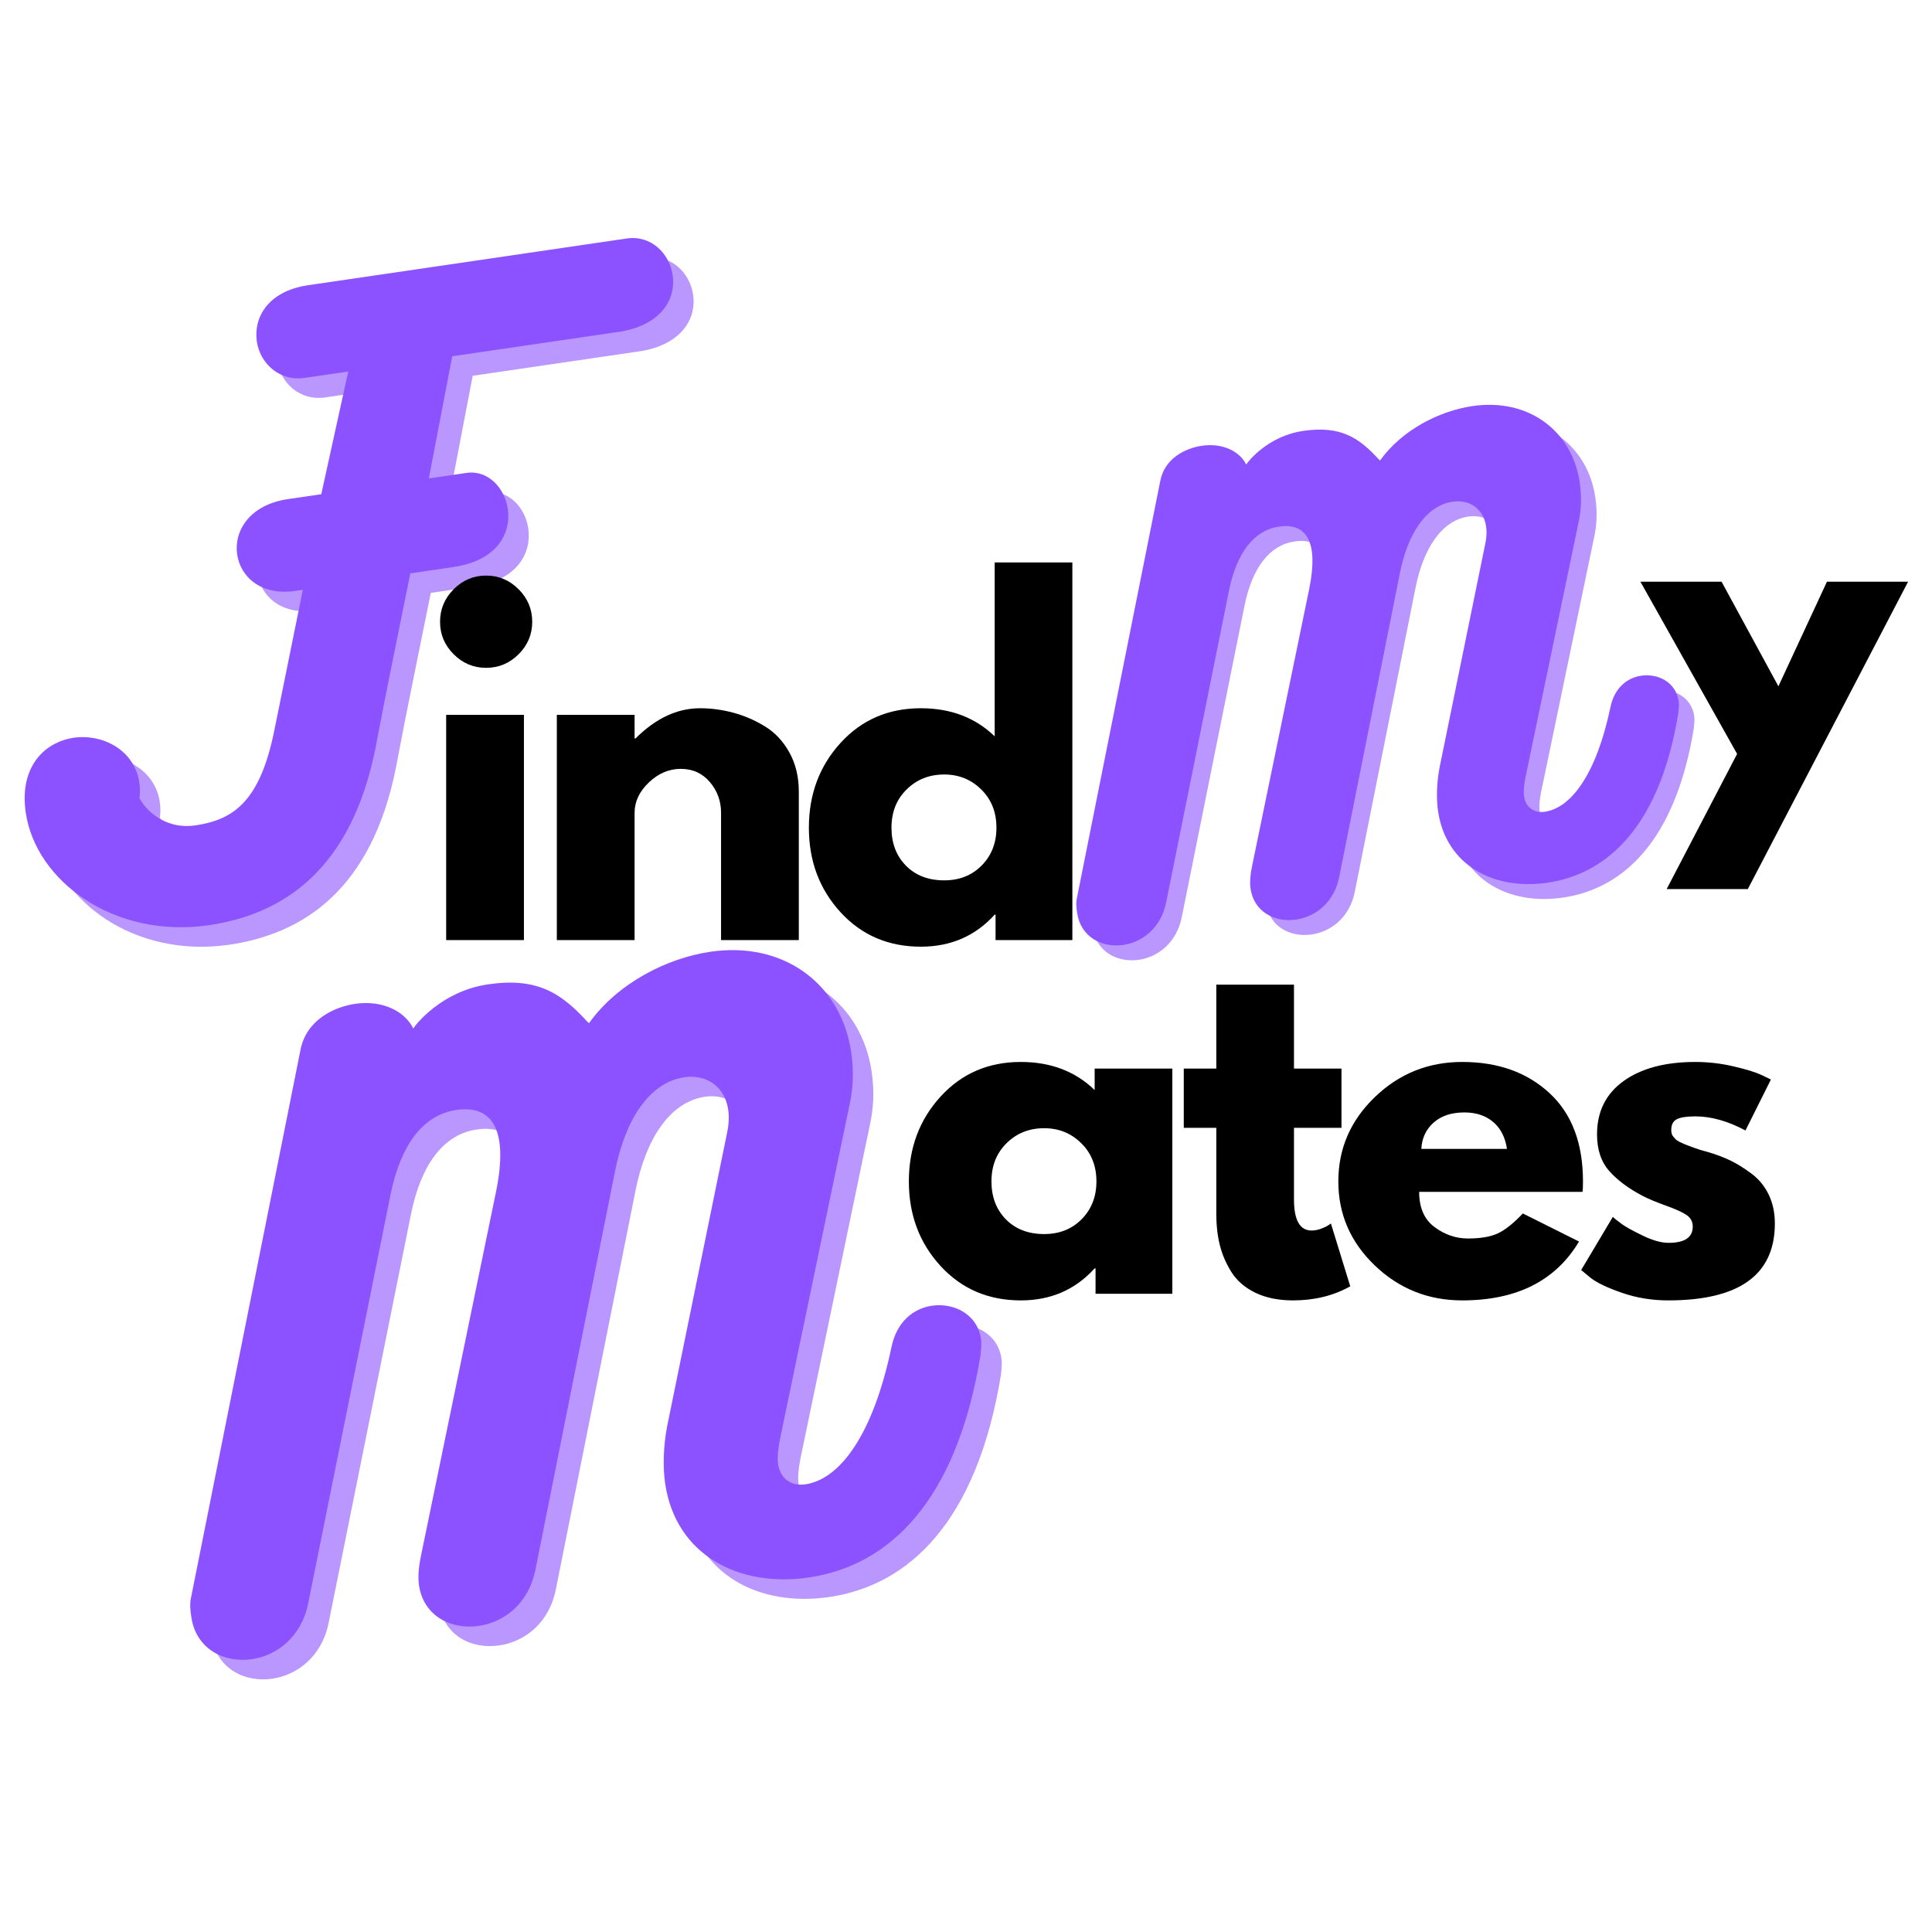
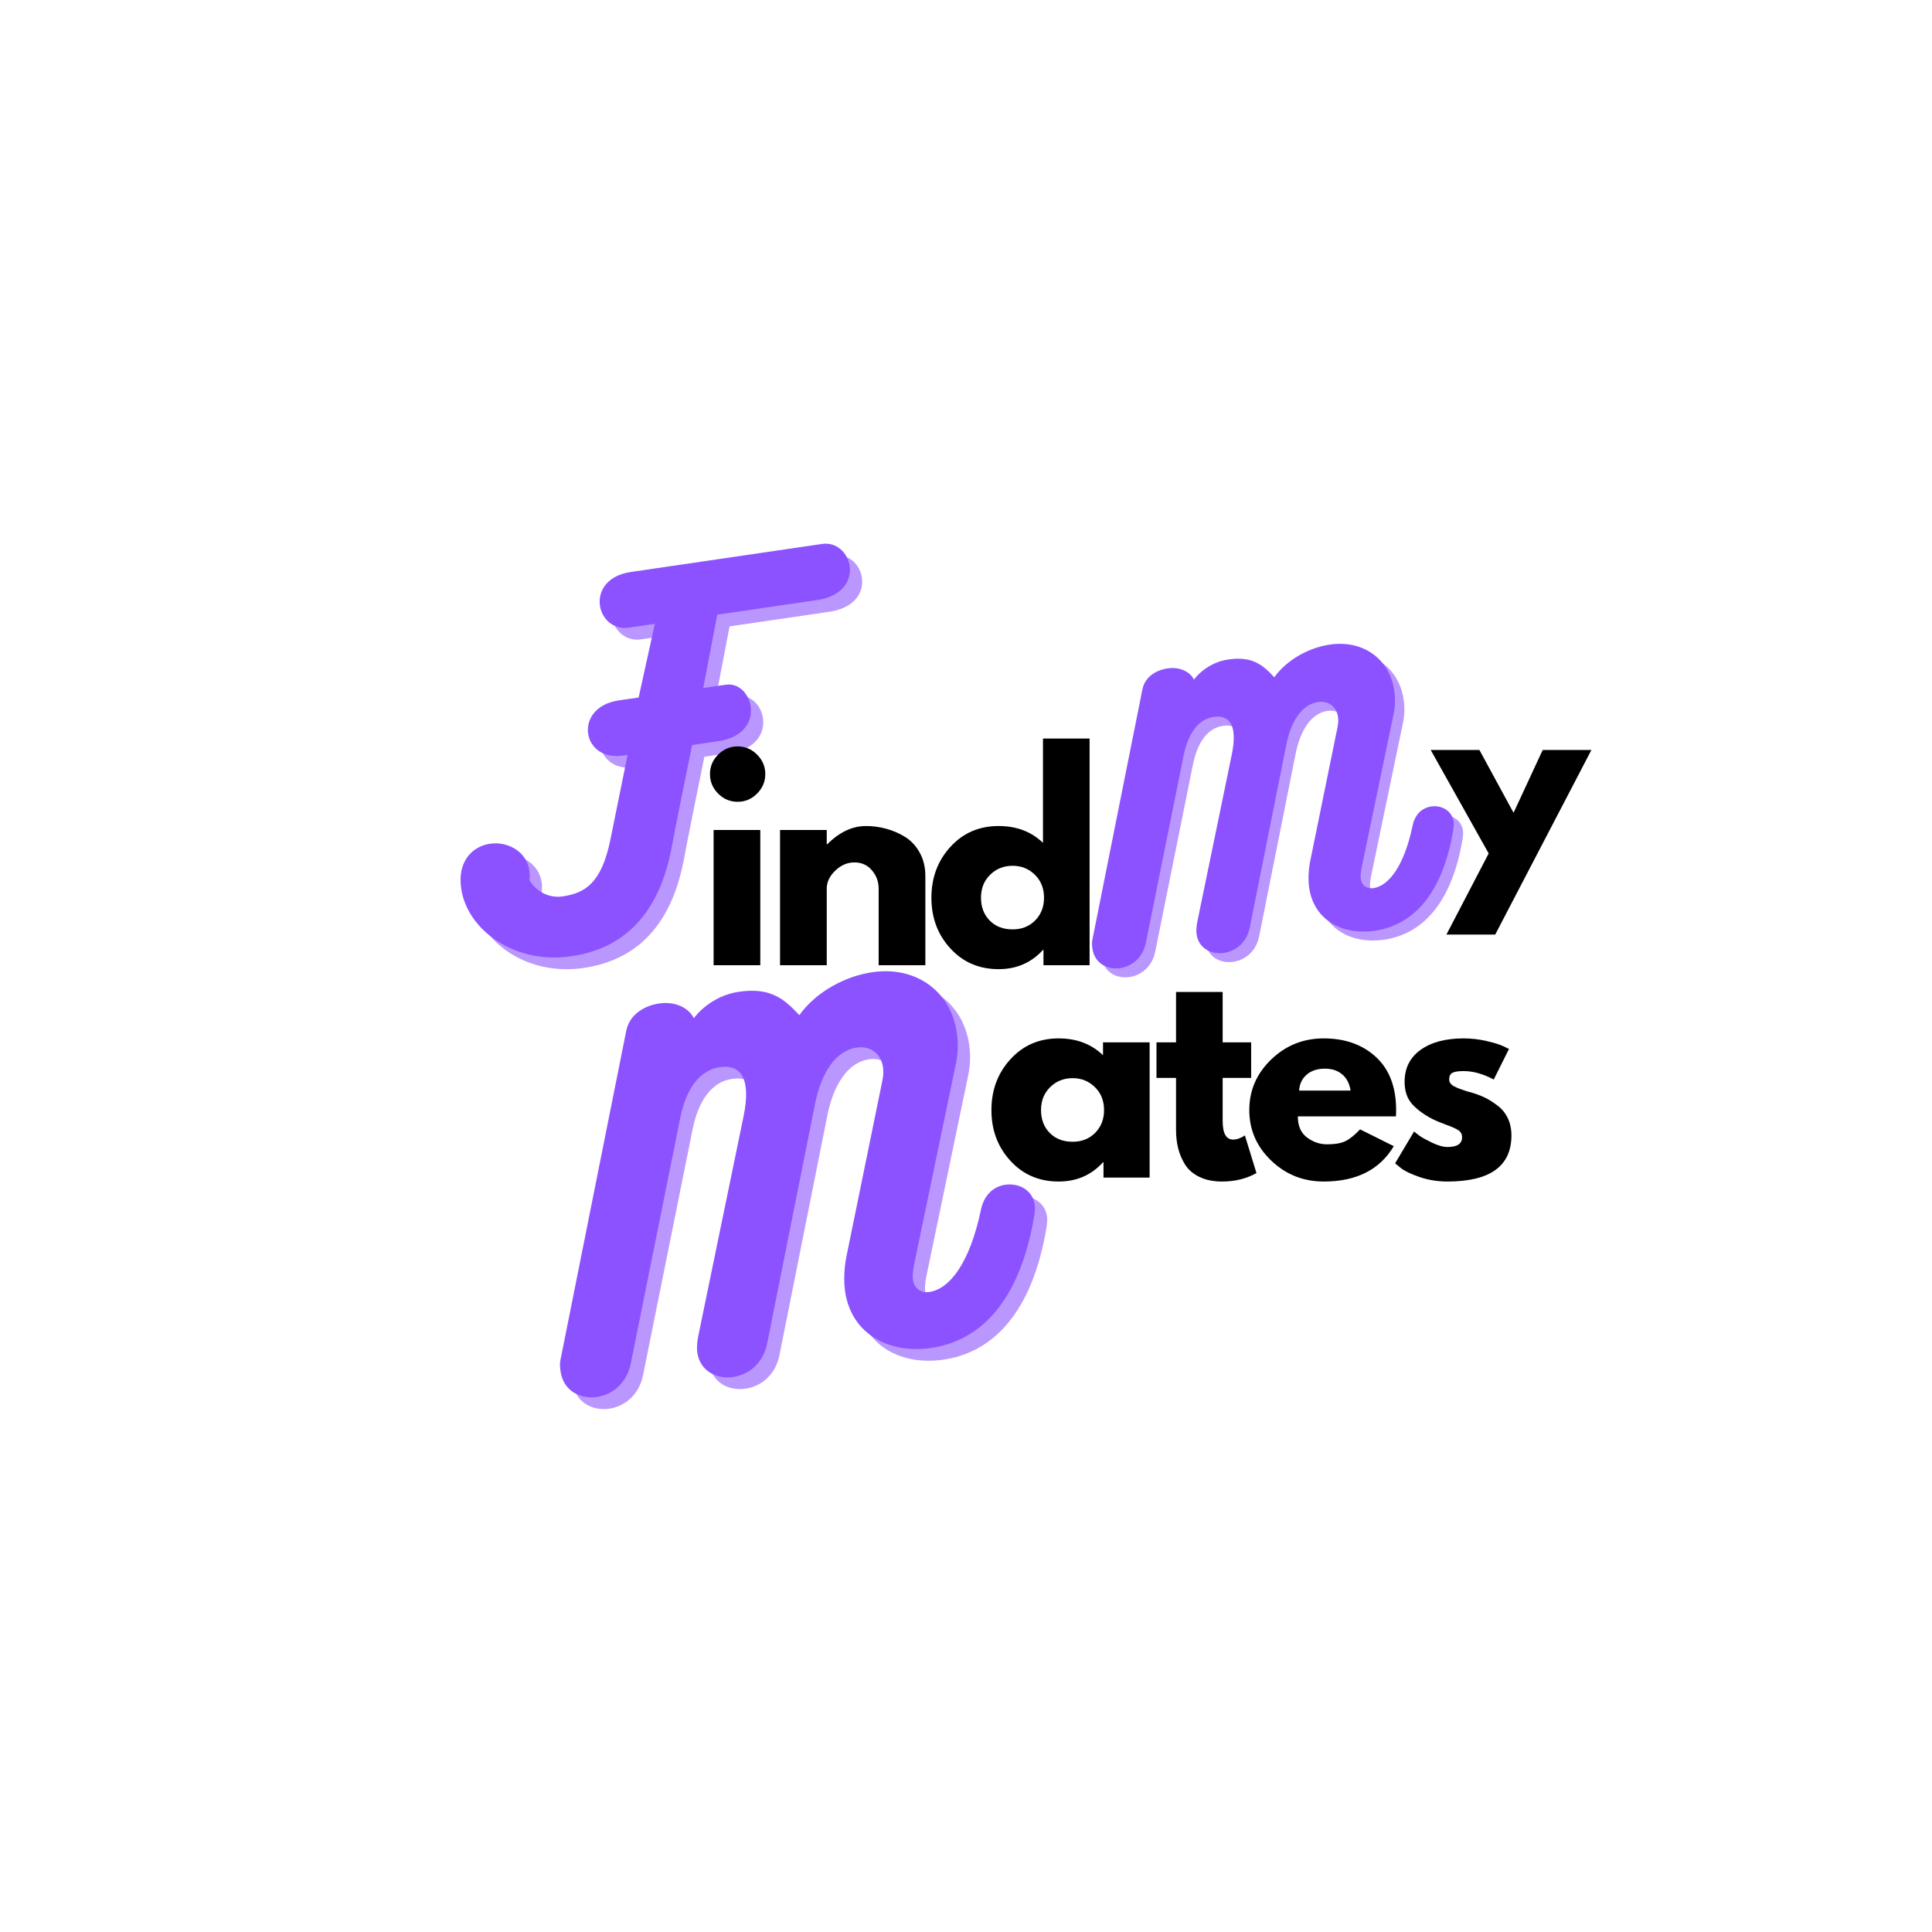
- <svg xmlns="http://www.w3.org/2000/svg" zoomAndPan="magnify" viewBox="0 0 375 375" preserveAspectRatio="xMidYMid meet" version="1.0">
+ <svg xmlns="http://www.w3.org/2000/svg" width="500" zoomAndPan="magnify" viewBox="0 0 375 375" height="500" preserveAspectRatio="xMidYMid meet" version="1.0">
  <defs>
    <g />
  </defs>
  <g fill="#8c52ff" fill-opacity="0.6">
-     <g transform="translate(13.97455, 187.845)">
+     <g transform="translate(94.90946, 190.5735)">
      <g>
-         <path d="M 111.645 -137.766 L 49.84 -128.703 C 41.852 -127.531 39.188 -122.273 39.844 -117.789 C 40.461 -113.586 44.141 -109.973 49.188 -110.715 L 57.594 -111.945 L 52.355 -88.129 L 45.91 -87.184 C 38.34 -86.074 35.375 -80.918 36.031 -76.434 C 36.672 -72.086 40.648 -68.375 47.375 -69.363 L 48.777 -69.57 L 43.211 -42.125 C 40.379 -28.254 35.141 -24.91 27.855 -23.84 C 22.809 -23.102 18.812 -25.949 17.059 -29.129 C 17.195 -30.152 17.191 -31.152 17.047 -32.133 C 16.102 -38.578 9.781 -41.66 4.316 -40.859 C -1.289 -40.039 -6.32 -35.293 -5.004 -26.324 C -3.055 -13.008 12.191 -1.789 30.551 -4.48 C 44.984 -6.598 58.176 -15.258 62.875 -38.852 C 64.797 -49.156 67.574 -62.449 69.641 -72.77 L 78.047 -74.004 C 86.598 -75.258 89.238 -80.656 88.562 -85.281 C 87.965 -89.344 84.727 -92.879 80.523 -92.262 L 73.234 -91.191 L 77.773 -114.906 L 110.707 -119.734 C 118.516 -121.168 121.223 -126.145 120.562 -130.629 C 119.945 -134.832 116.406 -138.465 111.645 -137.766 Z M 111.645 -137.766 " />
+         <path d="M 67.031 -82.719 L 29.926 -77.277 C 25.129 -76.574 23.527 -73.414 23.926 -70.723 C 24.293 -68.199 26.504 -66.031 29.531 -66.473 L 34.582 -67.215 L 31.434 -52.914 L 27.562 -52.348 C 23.02 -51.68 21.238 -48.582 21.633 -45.891 C 22.016 -43.281 24.406 -41.055 28.445 -41.648 L 29.289 -41.77 L 25.945 -25.293 C 24.242 -16.965 21.102 -14.957 16.723 -14.312 C 13.695 -13.871 11.297 -15.582 10.242 -17.488 C 10.324 -18.102 10.32 -18.703 10.234 -19.293 C 9.668 -23.164 5.871 -25.016 2.59 -24.531 C -0.773 -24.039 -3.797 -21.191 -3.004 -15.805 C -1.832 -7.812 7.32 -1.074 18.344 -2.691 C 27.012 -3.961 34.93 -9.16 37.75 -23.328 C 38.906 -29.516 40.574 -37.496 41.812 -43.691 L 46.859 -44.434 C 51.992 -45.188 53.582 -48.426 53.176 -51.203 C 52.816 -53.645 50.871 -55.766 48.348 -55.395 L 43.973 -54.754 L 46.699 -68.992 L 66.473 -71.891 C 71.16 -72.75 72.781 -75.738 72.387 -78.434 C 72.02 -80.957 69.895 -83.137 67.031 -82.719 Z M 67.031 -82.719 " />
      </g>
    </g>
  </g>
  <g fill="#8c52ff" fill-opacity="1">
-     <g transform="translate(10.00344, 184.0558)">
+     <g transform="translate(92.52515, 188.2984)">
      <g>
-         <path d="M 111.645 -137.766 L 49.84 -128.703 C 41.852 -127.531 39.188 -122.273 39.844 -117.789 C 40.461 -113.586 44.141 -109.973 49.188 -110.715 L 57.594 -111.945 L 52.355 -88.129 L 45.91 -87.184 C 38.34 -86.074 35.375 -80.918 36.031 -76.434 C 36.672 -72.086 40.648 -68.375 47.375 -69.363 L 48.777 -69.57 L 43.211 -42.125 C 40.379 -28.254 35.141 -24.91 27.855 -23.84 C 22.809 -23.102 18.812 -25.949 17.059 -29.129 C 17.195 -30.152 17.191 -31.152 17.047 -32.133 C 16.102 -38.578 9.781 -41.66 4.316 -40.859 C -1.289 -40.039 -6.32 -35.293 -5.004 -26.324 C -3.055 -13.008 12.191 -1.789 30.551 -4.48 C 44.984 -6.598 58.176 -15.258 62.875 -38.852 C 64.797 -49.156 67.574 -62.449 69.641 -72.77 L 78.047 -74.004 C 86.598 -75.258 89.238 -80.656 88.562 -85.281 C 87.965 -89.344 84.727 -92.879 80.523 -92.262 L 73.234 -91.191 L 77.773 -114.906 L 110.707 -119.734 C 118.516 -121.168 121.223 -126.145 120.562 -130.629 C 119.945 -134.832 116.406 -138.465 111.645 -137.766 Z M 111.645 -137.766 " />
+         <path d="M 67.031 -82.719 L 29.926 -77.277 C 25.129 -76.574 23.527 -73.414 23.926 -70.723 C 24.293 -68.199 26.504 -66.031 29.531 -66.473 L 34.582 -67.215 L 31.434 -52.914 L 27.562 -52.348 C 23.02 -51.68 21.238 -48.582 21.633 -45.891 C 22.016 -43.281 24.406 -41.055 28.445 -41.648 L 29.289 -41.77 L 25.945 -25.293 C 24.242 -16.965 21.102 -14.957 16.723 -14.312 C 13.695 -13.871 11.297 -15.582 10.242 -17.488 C 10.324 -18.102 10.32 -18.703 10.234 -19.293 C 9.668 -23.164 5.871 -25.016 2.59 -24.531 C -0.773 -24.039 -3.797 -21.191 -3.004 -15.805 C -1.832 -7.812 7.32 -1.074 18.344 -2.691 C 27.012 -3.961 34.93 -9.16 37.75 -23.328 C 38.906 -29.516 40.574 -37.496 41.812 -43.691 L 46.859 -44.434 C 51.992 -45.188 53.582 -48.426 53.176 -51.203 C 52.816 -53.645 50.871 -55.766 48.348 -55.395 L 43.973 -54.754 L 46.699 -68.992 L 66.473 -71.891 C 71.16 -72.75 72.781 -75.738 72.387 -78.434 C 72.02 -80.957 69.895 -83.137 67.031 -82.719 Z M 67.031 -82.719 " />
      </g>
    </g>
  </g>
  <g fill="#000000" fill-opacity="1">
-     <g transform="translate(81.49198, 182.4695)">
+     <g transform="translate(135.448, 187.3459)">
      <g>
-         <path d="M 6.562 -68.094 C 8.32 -69.863 10.422 -70.75 12.859 -70.75 C 15.305 -70.75 17.41 -69.863 19.172 -68.094 C 20.93 -66.332 21.812 -64.227 21.812 -61.781 C 21.812 -59.344 20.93 -57.242 19.172 -55.484 C 17.41 -53.723 15.305 -52.844 12.859 -52.844 C 10.422 -52.844 8.32 -53.723 6.562 -55.484 C 4.801 -57.242 3.922 -59.344 3.922 -61.781 C 3.922 -64.227 4.801 -66.332 6.562 -68.094 Z M 5.109 -43.719 L 5.109 0 L 20.203 0 L 20.203 -43.719 Z M 5.109 -43.719 " />
+         <path d="M 3.938 -40.875 C 5 -41.938 6.258 -42.469 7.719 -42.469 C 9.188 -42.469 10.445 -41.938 11.5 -40.875 C 12.562 -39.82 13.094 -38.562 13.094 -37.094 C 13.094 -35.633 12.562 -34.375 11.5 -33.312 C 10.445 -32.25 9.188 -31.719 7.719 -31.719 C 6.258 -31.719 5 -32.25 3.938 -33.312 C 2.883 -34.375 2.359 -35.633 2.359 -37.094 C 2.359 -38.562 2.883 -39.82 3.938 -40.875 Z M 3.062 -26.25 L 3.062 0 L 12.125 0 L 12.125 -26.25 Z M 3.062 -26.25 " />
      </g>
    </g>
  </g>
  <g fill="#000000" fill-opacity="1">
-     <g transform="translate(102.9713, 182.4695)">
+     <g transform="translate(148.3445, 187.3459)">
      <g>
-         <path d="M 5.109 0 L 5.109 -43.719 L 20.203 -43.719 L 20.203 -39.125 L 20.375 -39.125 C 24.289 -43.039 28.469 -45 32.906 -45 C 35.062 -45 37.203 -44.711 39.328 -44.141 C 41.461 -43.578 43.508 -42.695 45.469 -41.5 C 47.426 -40.312 49.016 -38.625 50.234 -36.438 C 51.461 -34.25 52.078 -31.707 52.078 -28.812 L 52.078 0 L 36.984 0 L 36.984 -24.719 C 36.984 -26.988 36.258 -28.973 34.812 -30.672 C 33.363 -32.379 31.477 -33.234 29.156 -33.234 C 26.875 -33.234 24.812 -32.352 22.969 -30.594 C 21.125 -28.832 20.203 -26.875 20.203 -24.719 L 20.203 0 Z M 5.109 0 " />
+         <path d="M 3.062 0 L 3.062 -26.25 L 12.125 -26.25 L 12.125 -23.484 L 12.234 -23.484 C 14.586 -25.836 17.094 -27.016 19.75 -27.016 C 21.051 -27.016 22.336 -26.844 23.609 -26.5 C 24.891 -26.164 26.117 -25.641 27.297 -24.922 C 28.473 -24.203 29.426 -23.188 30.156 -21.875 C 30.895 -20.562 31.266 -19.035 31.266 -17.297 L 31.266 0 L 22.203 0 L 22.203 -14.844 C 22.203 -16.207 21.766 -17.398 20.891 -18.422 C 20.023 -19.441 18.895 -19.953 17.5 -19.953 C 16.133 -19.953 14.895 -19.422 13.781 -18.359 C 12.676 -17.305 12.125 -16.133 12.125 -14.844 L 12.125 0 Z M 3.062 0 " />
      </g>
    </g>
  </g>
  <g fill="#000000" fill-opacity="1">
-     <g transform="translate(155.0502, 182.4695)">
+     <g transform="translate(179.6135, 187.3459)">
      <g>
-         <path d="M 8.094 -5.406 C 4 -9.875 1.953 -15.344 1.953 -21.812 C 1.953 -28.289 4 -33.773 8.094 -38.266 C 12.188 -42.754 17.383 -45 23.688 -45 C 29.488 -45 34.266 -43.18 38.016 -39.547 L 38.016 -73.297 L 53.094 -73.297 L 53.094 0 L 38.188 0 L 38.188 -4.938 L 38.016 -4.938 C 34.266 -0.789 29.488 1.281 23.688 1.281 C 17.383 1.281 12.188 -0.945 8.094 -5.406 Z M 20.922 -29.234 C 18.961 -27.305 17.984 -24.832 17.984 -21.812 C 17.984 -18.801 18.922 -16.344 20.797 -14.438 C 22.672 -12.539 25.145 -11.594 28.219 -11.594 C 31.164 -11.594 33.594 -12.555 35.5 -14.484 C 37.406 -16.422 38.359 -18.863 38.359 -21.812 C 38.359 -24.832 37.375 -27.305 35.406 -29.234 C 33.445 -31.172 31.051 -32.141 28.219 -32.141 C 25.312 -32.141 22.879 -31.172 20.922 -29.234 Z M 20.922 -29.234 " />
+         <path d="M 4.859 -3.25 C 2.398 -5.926 1.172 -9.207 1.172 -13.094 C 1.172 -16.988 2.398 -20.281 4.859 -22.969 C 7.316 -25.664 10.438 -27.016 14.219 -27.016 C 17.695 -27.016 20.566 -25.926 22.828 -23.75 L 22.828 -44 L 31.875 -44 L 31.875 0 L 22.922 0 L 22.922 -2.969 L 22.828 -2.969 C 20.566 -0.477 17.695 0.766 14.219 0.766 C 10.438 0.766 7.316 -0.57 4.859 -3.25 Z M 12.562 -17.547 C 11.383 -16.391 10.797 -14.906 10.797 -13.094 C 10.797 -11.289 11.359 -9.816 12.484 -8.672 C 13.609 -7.523 15.094 -6.953 16.938 -6.953 C 18.707 -6.953 20.164 -7.531 21.312 -8.688 C 22.457 -9.852 23.031 -11.32 23.031 -13.094 C 23.031 -14.906 22.441 -16.391 21.266 -17.547 C 20.086 -18.711 18.645 -19.297 16.938 -19.297 C 15.195 -19.297 13.738 -18.711 12.562 -17.547 Z M 12.562 -17.547 " />
      </g>
    </g>
  </g>
  <g fill="#8c52ff" fill-opacity="0.6">
-     <g transform="translate(50.51544, 326.1761)">
+     <g transform="translate(116.8492, 273.6296)">
      <g>
-         <path d="M 126.492 -60.922 C 122.871 -43.645 116.371 -35.246 109.785 -34.281 C 106.98 -33.867 104.891 -35.422 104.48 -38.227 C 104.297 -39.488 104.488 -41.09 104.805 -42.855 L 118.324 -107.824 C 119.016 -110.934 119.242 -114.258 118.668 -118.184 C 116.734 -131.355 105.625 -139.75 91.332 -137.652 C 82.922 -136.418 73.328 -131.574 67.746 -123.742 C 62.438 -129.691 57.699 -132.719 48.168 -131.324 C 39.199 -130.008 34.137 -123.539 33.676 -122.754 C 32.043 -126.094 27.707 -128.32 22.383 -127.543 C 18.316 -126.945 12.961 -124.441 11.797 -118.688 L -9.422 -12.504 C -9.777 -11.02 -9.59 -9.758 -9.406 -8.5 C -8.5 -2.332 -3.082 0.453 2.383 -0.348 C 7.148 -1.047 11.922 -4.609 13.258 -11.105 L 29.25 -90.469 C 31.238 -100.352 35.703 -106.016 42.008 -106.941 C 49.297 -108.012 52.082 -102.691 49.758 -91.188 L 35.121 -20.18 C 34.707 -18.117 34.555 -16.234 34.781 -14.691 C 35.664 -8.664 41.062 -6.02 46.387 -6.801 C 51.293 -7.523 56.066 -11.086 57.383 -17.719 L 72.82 -94.996 C 74.789 -105.02 79.449 -112.289 86.316 -113.297 C 91.781 -114.098 96.121 -109.867 94.605 -102.629 L 82.941 -45.52 C 82.215 -41.688 82.09 -37.664 82.562 -34.438 C 84.594 -20.566 96.836 -14.199 110.43 -16.195 C 125.848 -18.453 139.082 -30.703 143.766 -59.305 C 143.879 -60.469 144.016 -61.488 143.871 -62.469 C 143.152 -67.375 138.539 -69.562 134.332 -68.945 C 130.691 -68.41 127.496 -65.793 126.492 -60.922 Z M 126.492 -60.922 " />
+         <path d="M 75.945 -36.578 C 73.773 -26.203 69.871 -21.164 65.914 -20.582 C 64.234 -20.336 62.98 -21.27 62.73 -22.953 C 62.621 -23.711 62.738 -24.672 62.926 -25.73 L 71.043 -64.742 C 71.457 -66.605 71.594 -68.602 71.25 -70.961 C 70.09 -78.867 63.418 -83.906 54.836 -82.648 C 49.789 -81.906 44.027 -79 40.676 -74.297 C 37.488 -77.871 34.645 -79.688 28.922 -78.848 C 23.535 -78.059 20.496 -74.176 20.219 -73.703 C 19.238 -75.711 16.637 -77.047 13.438 -76.578 C 11 -76.219 7.781 -74.715 7.086 -71.262 L -5.656 -7.508 C -5.871 -6.617 -5.758 -5.859 -5.648 -5.102 C -5.105 -1.398 -1.852 0.27 1.43 -0.211 C 4.293 -0.629 7.156 -2.77 7.961 -6.668 L 17.562 -54.32 C 18.754 -60.254 21.438 -63.652 25.223 -64.211 C 29.598 -64.852 31.27 -61.656 29.875 -54.75 L 21.086 -12.117 C 20.84 -10.879 20.746 -9.746 20.883 -8.82 C 21.414 -5.203 24.652 -3.617 27.852 -4.086 C 30.797 -4.516 33.664 -6.656 34.453 -10.641 L 43.723 -57.039 C 44.902 -63.055 47.703 -67.422 51.824 -68.023 C 55.105 -68.504 57.715 -65.965 56.805 -61.621 L 49.797 -27.328 C 49.363 -25.031 49.285 -22.613 49.57 -20.68 C 50.793 -12.348 58.145 -8.527 66.305 -9.723 C 75.562 -11.082 83.508 -18.434 86.316 -35.605 C 86.387 -36.305 86.469 -36.918 86.383 -37.508 C 85.953 -40.453 83.18 -41.766 80.656 -41.395 C 78.469 -41.074 76.551 -39.504 75.945 -36.578 Z M 75.945 -36.578 " />
      </g>
    </g>
  </g>
  <g fill="#8c52ff" fill-opacity="1">
-     <g transform="translate(46.54434, 322.3868)">
+     <g transform="translate(114.4649, 271.3545)">
      <g>
-         <path d="M 126.492 -60.922 C 122.871 -43.645 116.371 -35.246 109.785 -34.281 C 106.98 -33.867 104.891 -35.422 104.48 -38.227 C 104.297 -39.488 104.488 -41.09 104.805 -42.855 L 118.324 -107.824 C 119.016 -110.934 119.242 -114.258 118.668 -118.184 C 116.734 -131.355 105.625 -139.75 91.332 -137.652 C 82.922 -136.418 73.328 -131.574 67.746 -123.742 C 62.438 -129.691 57.699 -132.719 48.168 -131.324 C 39.199 -130.008 34.137 -123.539 33.676 -122.754 C 32.043 -126.094 27.707 -128.32 22.383 -127.543 C 18.316 -126.945 12.961 -124.441 11.797 -118.688 L -9.422 -12.504 C -9.777 -11.02 -9.59 -9.758 -9.406 -8.5 C -8.5 -2.332 -3.082 0.453 2.383 -0.348 C 7.148 -1.047 11.922 -4.609 13.258 -11.105 L 29.25 -90.469 C 31.238 -100.352 35.703 -106.016 42.008 -106.941 C 49.297 -108.012 52.082 -102.691 49.758 -91.188 L 35.121 -20.18 C 34.707 -18.117 34.555 -16.234 34.781 -14.691 C 35.664 -8.664 41.062 -6.02 46.387 -6.801 C 51.293 -7.523 56.066 -11.086 57.383 -17.719 L 72.82 -94.996 C 74.789 -105.02 79.449 -112.289 86.316 -113.297 C 91.781 -114.098 96.121 -109.867 94.605 -102.629 L 82.941 -45.52 C 82.215 -41.688 82.09 -37.664 82.562 -34.438 C 84.594 -20.566 96.836 -14.199 110.43 -16.195 C 125.848 -18.453 139.082 -30.703 143.766 -59.305 C 143.879 -60.469 144.016 -61.488 143.871 -62.469 C 143.152 -67.375 138.539 -69.562 134.332 -68.945 C 130.691 -68.41 127.496 -65.793 126.492 -60.922 Z M 126.492 -60.922 " />
+         <path d="M 75.945 -36.578 C 73.773 -26.203 69.871 -21.164 65.914 -20.582 C 64.234 -20.336 62.98 -21.27 62.73 -22.953 C 62.621 -23.711 62.738 -24.672 62.926 -25.73 L 71.043 -64.742 C 71.457 -66.605 71.594 -68.602 71.25 -70.961 C 70.09 -78.867 63.418 -83.906 54.836 -82.648 C 49.789 -81.906 44.027 -79 40.676 -74.297 C 37.488 -77.871 34.645 -79.688 28.922 -78.848 C 23.535 -78.059 20.496 -74.176 20.219 -73.703 C 19.238 -75.711 16.637 -77.047 13.438 -76.578 C 11 -76.219 7.781 -74.715 7.086 -71.262 L -5.656 -7.508 C -5.871 -6.617 -5.758 -5.859 -5.648 -5.102 C -5.105 -1.398 -1.852 0.27 1.43 -0.211 C 4.293 -0.629 7.156 -2.77 7.961 -6.668 L 17.562 -54.32 C 18.754 -60.254 21.438 -63.652 25.223 -64.211 C 29.598 -64.852 31.27 -61.656 29.875 -54.75 L 21.086 -12.117 C 20.84 -10.879 20.746 -9.746 20.883 -8.82 C 21.414 -5.203 24.652 -3.617 27.852 -4.086 C 30.797 -4.516 33.664 -6.656 34.453 -10.641 L 43.723 -57.039 C 44.902 -63.055 47.703 -67.422 51.824 -68.023 C 55.105 -68.504 57.715 -65.965 56.805 -61.621 L 49.797 -27.328 C 49.363 -25.031 49.285 -22.613 49.57 -20.68 C 50.793 -12.348 58.145 -8.527 66.305 -9.723 C 75.562 -11.082 83.508 -18.434 86.316 -35.605 C 86.387 -36.305 86.469 -36.918 86.383 -37.508 C 85.953 -40.453 83.18 -41.766 80.656 -41.395 C 78.469 -41.074 76.551 -39.504 75.945 -36.578 Z M 75.945 -36.578 " />
      </g>
    </g>
  </g>
  <g fill="#000000" fill-opacity="1">
-     <g transform="translate(174.4563, 251.1249)">
+     <g transform="translate(191.2652, 228.5677)">
      <g>
-         <path d="M 8.094 -5.406 C 4 -9.875 1.953 -15.344 1.953 -21.812 C 1.953 -28.289 4 -33.773 8.094 -38.266 C 12.188 -42.754 17.383 -45 23.688 -45 C 29.488 -45 34.266 -43.18 38.016 -39.547 L 38.016 -43.719 L 53.094 -43.719 L 53.094 0 L 38.188 0 L 38.188 -4.938 L 38.016 -4.938 C 34.266 -0.789 29.488 1.281 23.688 1.281 C 17.383 1.281 12.188 -0.945 8.094 -5.406 Z M 20.922 -29.234 C 18.961 -27.305 17.984 -24.832 17.984 -21.812 C 17.984 -18.801 18.922 -16.344 20.797 -14.438 C 22.672 -12.539 25.145 -11.594 28.219 -11.594 C 31.164 -11.594 33.594 -12.555 35.5 -14.484 C 37.406 -16.422 38.359 -18.863 38.359 -21.812 C 38.359 -24.832 37.375 -27.305 35.406 -29.234 C 33.445 -31.172 31.051 -32.141 28.219 -32.141 C 25.312 -32.141 22.879 -31.172 20.922 -29.234 Z M 20.922 -29.234 " />
+         <path d="M 4.859 -3.25 C 2.398 -5.926 1.172 -9.207 1.172 -13.094 C 1.172 -16.988 2.398 -20.281 4.859 -22.969 C 7.316 -25.664 10.438 -27.016 14.219 -27.016 C 17.695 -27.016 20.566 -25.926 22.828 -23.75 L 22.828 -26.25 L 31.875 -26.25 L 31.875 0 L 22.922 0 L 22.922 -2.969 L 22.828 -2.969 C 20.566 -0.477 17.695 0.766 14.219 0.766 C 10.438 0.766 7.316 -0.57 4.859 -3.25 Z M 12.562 -17.547 C 11.383 -16.391 10.797 -14.906 10.797 -13.094 C 10.797 -11.289 11.359 -9.816 12.484 -8.672 C 13.609 -7.523 15.094 -6.953 16.938 -6.953 C 18.707 -6.953 20.164 -7.531 21.312 -8.688 C 22.457 -9.852 23.031 -11.32 23.031 -13.094 C 23.031 -14.906 22.441 -16.391 21.266 -17.547 C 20.086 -18.711 18.645 -19.297 16.938 -19.297 C 15.195 -19.297 13.738 -18.711 12.562 -17.547 Z M 12.562 -17.547 " />
      </g>
    </g>
  </g>
  <g fill="#000000" fill-opacity="1">
-     <g transform="translate(228.4103, 251.1249)">
+     <g transform="translate(223.6601, 228.5677)">
      <g>
-         <path d="M 7.672 -43.719 L 7.672 -60 L 22.75 -60 L 22.75 -43.719 L 31.969 -43.719 L 31.969 -32.219 L 22.75 -32.219 L 22.75 -18.328 C 22.75 -14.297 23.891 -12.281 26.172 -12.281 C 26.734 -12.281 27.328 -12.391 27.953 -12.609 C 28.578 -12.836 29.062 -13.066 29.406 -13.297 L 29.922 -13.641 L 33.672 -1.453 C 30.43 0.367 26.738 1.281 22.594 1.281 C 19.75 1.281 17.301 0.785 15.25 -0.203 C 13.207 -1.203 11.66 -2.539 10.609 -4.219 C 9.555 -5.895 8.801 -7.656 8.344 -9.5 C 7.895 -11.352 7.672 -13.328 7.672 -15.422 L 7.672 -32.219 L 1.359 -32.219 L 1.359 -43.719 Z M 7.672 -43.719 " />
+         <path d="M 4.609 -26.25 L 4.609 -36.031 L 13.656 -36.031 L 13.656 -26.25 L 19.188 -26.25 L 19.188 -19.344 L 13.656 -19.344 L 13.656 -11 C 13.656 -8.582 14.336 -7.375 15.703 -7.375 C 16.047 -7.375 16.406 -7.441 16.781 -7.578 C 17.156 -7.711 17.445 -7.848 17.656 -7.984 L 17.969 -8.188 L 20.219 -0.875 C 18.27 0.219 16.051 0.766 13.562 0.766 C 11.852 0.766 10.383 0.469 9.156 -0.125 C 7.926 -0.719 6.992 -1.52 6.359 -2.531 C 5.734 -3.539 5.285 -4.598 5.016 -5.703 C 4.742 -6.816 4.609 -8.004 4.609 -9.266 L 4.609 -19.344 L 0.812 -19.344 L 0.812 -26.25 Z M 4.609 -26.25 " />
      </g>
    </g>
  </g>
  <g fill="#000000" fill-opacity="1">
-     <g transform="translate(257.8165, 251.1249)">
+     <g transform="translate(241.3161, 228.5677)">
      <g>
-         <path d="M 49.344 -19.781 L 17.641 -19.781 C 17.641 -16.707 18.633 -14.43 20.625 -12.953 C 22.613 -11.473 24.773 -10.734 27.109 -10.734 C 29.547 -10.734 31.473 -11.062 32.891 -11.719 C 34.316 -12.375 35.941 -13.664 37.766 -15.594 L 48.672 -10.141 C 44.117 -2.523 36.562 1.281 26 1.281 C 19.406 1.281 13.75 -0.977 9.031 -5.5 C 4.312 -10.02 1.953 -15.457 1.953 -21.812 C 1.953 -28.176 4.312 -33.629 9.031 -38.172 C 13.75 -42.723 19.406 -45 26 -45 C 32.926 -45 38.562 -42.992 42.906 -38.984 C 47.258 -34.984 49.438 -29.258 49.438 -21.812 C 49.438 -20.789 49.406 -20.113 49.344 -19.781 Z M 18.062 -28.125 L 34.688 -28.125 C 34.344 -30.395 33.445 -32.141 32 -33.359 C 30.551 -34.586 28.691 -35.203 26.422 -35.203 C 23.922 -35.203 21.93 -34.547 20.453 -33.234 C 18.973 -31.93 18.176 -30.227 18.062 -28.125 Z M 18.062 -28.125 " />
+         <path d="M 29.625 -11.875 L 10.594 -11.875 C 10.594 -10.031 11.188 -8.664 12.375 -7.781 C 13.57 -6.895 14.867 -6.453 16.266 -6.453 C 17.734 -6.453 18.895 -6.645 19.75 -7.031 C 20.602 -7.426 21.578 -8.203 22.672 -9.359 L 29.219 -6.094 C 26.488 -1.52 21.953 0.766 15.609 0.766 C 11.648 0.766 8.254 -0.586 5.422 -3.297 C 2.586 -6.016 1.172 -9.281 1.172 -13.094 C 1.172 -16.914 2.586 -20.191 5.422 -22.922 C 8.254 -25.648 11.648 -27.016 15.609 -27.016 C 19.766 -27.016 23.145 -25.812 25.75 -23.406 C 28.363 -21 29.672 -17.562 29.672 -13.094 C 29.672 -12.477 29.656 -12.07 29.625 -11.875 Z M 10.844 -16.891 L 20.828 -16.891 C 20.617 -18.254 20.078 -19.301 19.203 -20.031 C 18.336 -20.77 17.223 -21.141 15.859 -21.141 C 14.359 -21.141 13.164 -20.742 12.281 -19.953 C 11.395 -19.172 10.914 -18.148 10.844 -16.891 Z M 10.844 -16.891 " />
      </g>
    </g>
  </g>
  <g fill="#000000" fill-opacity="1">
-     <g transform="translate(304.9517, 251.1249)">
+     <g transform="translate(269.6168, 228.5677)">
      <g>
-         <path d="M 24.125 -45 C 26.625 -45 29.094 -44.711 31.531 -44.141 C 33.977 -43.578 35.797 -43.016 36.984 -42.453 L 38.781 -41.594 L 33.844 -31.703 C 30.426 -33.523 27.188 -34.438 24.125 -34.438 C 22.414 -34.438 21.207 -34.25 20.5 -33.875 C 19.789 -33.508 19.438 -32.816 19.438 -31.797 C 19.438 -31.566 19.461 -31.336 19.516 -31.109 C 19.578 -30.879 19.691 -30.664 19.859 -30.469 C 20.023 -30.27 20.18 -30.098 20.328 -29.953 C 20.473 -29.816 20.711 -29.66 21.047 -29.484 C 21.391 -29.316 21.66 -29.191 21.859 -29.109 C 22.055 -29.023 22.383 -28.895 22.844 -28.719 C 23.301 -28.551 23.641 -28.426 23.859 -28.344 C 24.086 -28.258 24.473 -28.129 25.016 -27.953 C 25.555 -27.785 25.969 -27.672 26.25 -27.609 C 28.008 -27.098 29.539 -26.531 30.844 -25.906 C 32.156 -25.281 33.535 -24.426 34.984 -23.344 C 36.43 -22.27 37.551 -20.91 38.344 -19.266 C 39.145 -17.617 39.547 -15.742 39.547 -13.641 C 39.547 -3.691 32.645 1.281 18.844 1.281 C 15.719 1.281 12.742 0.797 9.922 -0.172 C 7.109 -1.141 5.078 -2.102 3.828 -3.062 L 1.953 -4.609 L 8.094 -14.922 C 8.551 -14.516 9.148 -14.039 9.891 -13.5 C 10.629 -12.969 11.961 -12.234 13.891 -11.297 C 15.828 -10.359 17.504 -9.891 18.922 -9.891 C 22.047 -9.891 23.609 -10.941 23.609 -13.047 C 23.609 -14.004 23.207 -14.754 22.406 -15.297 C 21.613 -15.836 20.266 -16.445 18.359 -17.125 C 16.461 -17.812 14.973 -18.438 13.891 -19 C 11.16 -20.426 9 -22.035 7.406 -23.828 C 5.82 -25.617 5.031 -27.988 5.031 -30.938 C 5.031 -35.375 6.75 -38.828 10.188 -41.297 C 13.625 -43.766 18.27 -45 24.125 -45 Z M 24.125 -45 " />
+         <path d="M 14.484 -27.016 C 15.984 -27.016 17.469 -26.844 18.938 -26.5 C 20.406 -26.164 21.492 -25.828 22.203 -25.484 L 23.281 -24.969 L 20.312 -19.031 C 18.27 -20.125 16.328 -20.672 14.484 -20.672 C 13.461 -20.672 12.738 -20.562 12.312 -20.344 C 11.883 -20.125 11.672 -19.707 11.672 -19.094 C 11.672 -18.945 11.688 -18.805 11.719 -18.672 C 11.75 -18.535 11.816 -18.406 11.922 -18.281 C 12.023 -18.164 12.117 -18.066 12.203 -17.984 C 12.285 -17.898 12.43 -17.805 12.641 -17.703 C 12.848 -17.598 13.008 -17.52 13.125 -17.469 C 13.238 -17.414 13.43 -17.336 13.703 -17.234 C 13.984 -17.141 14.191 -17.066 14.328 -17.016 C 14.461 -16.961 14.691 -16.883 15.016 -16.781 C 15.336 -16.676 15.586 -16.609 15.766 -16.578 C 16.816 -16.273 17.734 -15.938 18.516 -15.562 C 19.305 -15.188 20.133 -14.672 21 -14.016 C 21.875 -13.367 22.551 -12.551 23.031 -11.562 C 23.508 -10.57 23.75 -9.445 23.75 -8.188 C 23.75 -2.219 19.602 0.766 11.312 0.766 C 9.438 0.766 7.648 0.477 5.953 -0.094 C 4.266 -0.676 3.047 -1.258 2.297 -1.844 L 1.172 -2.766 L 4.859 -8.953 C 5.129 -8.711 5.484 -8.43 5.922 -8.109 C 6.367 -7.785 7.172 -7.344 8.328 -6.781 C 9.492 -6.219 10.504 -5.938 11.359 -5.938 C 13.234 -5.938 14.172 -6.566 14.172 -7.828 C 14.172 -8.41 13.93 -8.863 13.453 -9.188 C 12.973 -9.508 12.16 -9.875 11.016 -10.281 C 9.879 -10.695 8.988 -11.07 8.344 -11.406 C 6.707 -12.258 5.41 -13.223 4.453 -14.297 C 3.492 -15.379 3.016 -16.805 3.016 -18.578 C 3.016 -21.234 4.047 -23.301 6.109 -24.781 C 8.172 -26.27 10.961 -27.016 14.484 -27.016 Z M 14.484 -27.016 " />
      </g>
    </g>
  </g>
  <g fill="#8c52ff" fill-opacity="0.6">
-     <g transform="translate(219.2615, 186.5569)">
+     <g transform="translate(218.167, 189.8001)">
      <g>
-         <path d="M 96.348 -46.406 C 93.59 -33.242 88.641 -26.848 83.621 -26.109 C 81.488 -25.797 79.895 -26.98 79.582 -29.117 C 79.441 -30.078 79.59 -31.301 79.828 -32.641 L 90.129 -82.133 C 90.652 -84.496 90.828 -87.031 90.387 -90.02 C 88.918 -100.055 80.457 -106.445 69.566 -104.852 C 63.164 -103.91 55.852 -100.223 51.602 -94.254 C 47.559 -98.789 43.949 -101.094 36.691 -100.027 C 29.859 -99.027 26 -94.098 25.652 -93.504 C 24.406 -96.047 21.105 -97.742 17.047 -97.148 C 13.953 -96.695 9.871 -94.789 8.988 -90.406 L -7.176 -9.523 C -7.445 -8.395 -7.305 -7.434 -7.164 -6.473 C -6.477 -1.777 -2.348 0.344 1.816 -0.266 C 5.445 -0.797 9.082 -3.512 10.102 -8.461 L 22.281 -68.91 C 23.793 -76.438 27.195 -80.754 32 -81.457 C 37.551 -82.273 39.668 -78.223 37.902 -69.457 L 26.75 -15.371 C 26.438 -13.801 26.32 -12.363 26.492 -11.191 C 27.164 -6.602 31.277 -4.586 35.332 -5.18 C 39.07 -5.73 42.707 -8.441 43.711 -13.496 L 55.469 -72.359 C 56.965 -79.992 60.516 -85.531 65.746 -86.297 C 69.91 -86.906 73.215 -83.688 72.062 -78.172 L 63.176 -34.672 C 62.621 -31.754 62.527 -28.688 62.887 -26.234 C 64.438 -15.664 73.762 -10.816 84.117 -12.336 C 95.859 -14.059 105.938 -23.387 109.504 -45.172 C 109.594 -46.059 109.695 -46.836 109.586 -47.582 C 109.039 -51.32 105.523 -52.984 102.32 -52.516 C 99.547 -52.109 97.113 -50.117 96.348 -46.406 Z M 96.348 -46.406 " />
+         <path d="M 57.848 -27.863 C 56.191 -19.961 53.219 -16.121 50.207 -15.676 C 48.926 -15.488 47.973 -16.199 47.781 -17.48 C 47.699 -18.059 47.789 -18.793 47.93 -19.598 L 54.113 -49.312 C 54.43 -50.734 54.535 -52.254 54.27 -54.051 C 53.387 -60.074 48.309 -63.914 41.77 -62.953 C 37.926 -62.391 33.535 -60.176 30.984 -56.594 C 28.555 -59.312 26.387 -60.699 22.027 -60.059 C 17.926 -59.457 15.613 -56.5 15.402 -56.141 C 14.656 -57.668 12.672 -58.688 10.234 -58.328 C 8.379 -58.059 5.926 -56.91 5.395 -54.281 L -4.309 -5.719 C -4.473 -5.039 -4.387 -4.465 -4.301 -3.887 C -3.887 -1.066 -1.41 0.207 1.09 -0.16 C 3.27 -0.48 5.453 -2.109 6.062 -5.078 L 13.379 -41.375 C 14.285 -45.895 16.328 -48.484 19.211 -48.91 C 22.547 -49.398 23.82 -46.965 22.758 -41.703 L 16.062 -9.23 C 15.871 -8.285 15.801 -7.426 15.906 -6.719 C 16.309 -3.965 18.777 -2.754 21.215 -3.109 C 23.457 -3.441 25.641 -5.07 26.242 -8.105 L 33.305 -43.445 C 34.203 -48.031 36.336 -51.355 39.477 -51.812 C 41.973 -52.18 43.961 -50.246 43.266 -46.938 L 37.934 -20.816 C 37.598 -19.066 37.543 -17.223 37.758 -15.75 C 38.688 -9.406 44.289 -6.496 50.504 -7.406 C 57.555 -8.441 63.609 -14.043 65.75 -27.121 C 65.801 -27.652 65.863 -28.121 65.797 -28.57 C 65.469 -30.812 63.359 -31.812 61.438 -31.531 C 59.77 -31.285 58.309 -30.09 57.848 -27.863 Z M 57.848 -27.863 " />
      </g>
    </g>
  </g>
  <g fill="#8c52ff" fill-opacity="1">
-     <g transform="translate(216.2368, 183.6707)">
+     <g transform="translate(216.3509, 188.0672)">
      <g>
-         <path d="M 96.348 -46.406 C 93.59 -33.242 88.641 -26.848 83.621 -26.109 C 81.488 -25.797 79.895 -26.98 79.582 -29.117 C 79.441 -30.078 79.59 -31.301 79.828 -32.641 L 90.129 -82.133 C 90.652 -84.496 90.828 -87.031 90.387 -90.02 C 88.918 -100.055 80.457 -106.445 69.566 -104.852 C 63.164 -103.91 55.852 -100.223 51.602 -94.254 C 47.559 -98.789 43.949 -101.094 36.691 -100.027 C 29.859 -99.027 26 -94.098 25.652 -93.504 C 24.406 -96.047 21.105 -97.742 17.047 -97.148 C 13.953 -96.695 9.871 -94.789 8.988 -90.406 L -7.176 -9.523 C -7.445 -8.395 -7.305 -7.434 -7.164 -6.473 C -6.477 -1.777 -2.348 0.344 1.816 -0.266 C 5.445 -0.797 9.082 -3.512 10.102 -8.461 L 22.281 -68.91 C 23.793 -76.438 27.195 -80.754 32 -81.457 C 37.551 -82.273 39.668 -78.223 37.902 -69.457 L 26.75 -15.371 C 26.438 -13.801 26.32 -12.363 26.492 -11.191 C 27.164 -6.602 31.277 -4.586 35.332 -5.18 C 39.07 -5.73 42.707 -8.441 43.711 -13.496 L 55.469 -72.359 C 56.965 -79.992 60.516 -85.531 65.746 -86.297 C 69.91 -86.906 73.215 -83.688 72.062 -78.172 L 63.176 -34.672 C 62.621 -31.754 62.527 -28.688 62.887 -26.234 C 64.438 -15.664 73.762 -10.816 84.117 -12.336 C 95.859 -14.059 105.938 -23.387 109.504 -45.172 C 109.594 -46.059 109.695 -46.836 109.586 -47.582 C 109.039 -51.32 105.523 -52.984 102.32 -52.516 C 99.547 -52.109 97.113 -50.117 96.348 -46.406 Z M 96.348 -46.406 " />
+         <path d="M 57.848 -27.863 C 56.191 -19.961 53.219 -16.121 50.207 -15.676 C 48.926 -15.488 47.973 -16.199 47.781 -17.48 C 47.699 -18.059 47.789 -18.793 47.93 -19.598 L 54.113 -49.312 C 54.43 -50.734 54.535 -52.254 54.27 -54.051 C 53.387 -60.074 48.309 -63.914 41.77 -62.953 C 37.926 -62.391 33.535 -60.176 30.984 -56.594 C 28.555 -59.312 26.387 -60.699 22.027 -60.059 C 17.926 -59.457 15.613 -56.5 15.402 -56.141 C 14.656 -57.668 12.672 -58.688 10.234 -58.328 C 8.379 -58.059 5.926 -56.91 5.395 -54.281 L -4.309 -5.719 C -4.473 -5.039 -4.387 -4.465 -4.301 -3.887 C -3.887 -1.066 -1.41 0.207 1.09 -0.16 C 3.27 -0.48 5.453 -2.109 6.062 -5.078 L 13.379 -41.375 C 14.285 -45.895 16.328 -48.484 19.211 -48.91 C 22.547 -49.398 23.82 -46.965 22.758 -41.703 L 16.062 -9.23 C 15.871 -8.285 15.801 -7.426 15.906 -6.719 C 16.309 -3.965 18.777 -2.754 21.215 -3.109 C 23.457 -3.441 25.641 -5.07 26.242 -8.105 L 33.305 -43.445 C 34.203 -48.031 36.336 -51.355 39.477 -51.812 C 41.973 -52.18 43.961 -50.246 43.266 -46.938 L 37.934 -20.816 C 37.598 -19.066 37.543 -17.223 37.758 -15.75 C 38.688 -9.406 44.289 -6.496 50.504 -7.406 C 57.555 -8.441 63.609 -14.043 65.75 -27.121 C 65.801 -27.652 65.863 -28.121 65.797 -28.57 C 65.469 -30.812 63.359 -31.812 61.438 -31.531 C 59.77 -31.285 58.309 -30.09 57.848 -27.863 Z M 57.848 -27.863 " />
      </g>
    </g>
  </g>
  <g fill="#000000" fill-opacity="1">
-     <g transform="translate(319.9527, 152.506)">
+     <g transform="translate(278.6237, 169.3554)">
      <g>
-         <path d="M 34.656 -39.594 L 50.406 -39.594 L 19.297 20.062 L 3.547 20.062 L 17.219 -6.172 L -1.547 -39.594 L 14.203 -39.594 L 25.234 -19.297 Z M 34.656 -39.594 " />
+         <path d="M 20.812 -23.781 L 30.266 -23.781 L 11.594 12.047 L 2.125 12.047 L 10.328 -3.703 L -0.922 -23.781 L 8.531 -23.781 L 15.156 -11.594 Z M 20.812 -23.781 " />
      </g>
    </g>
  </g>
</svg>
